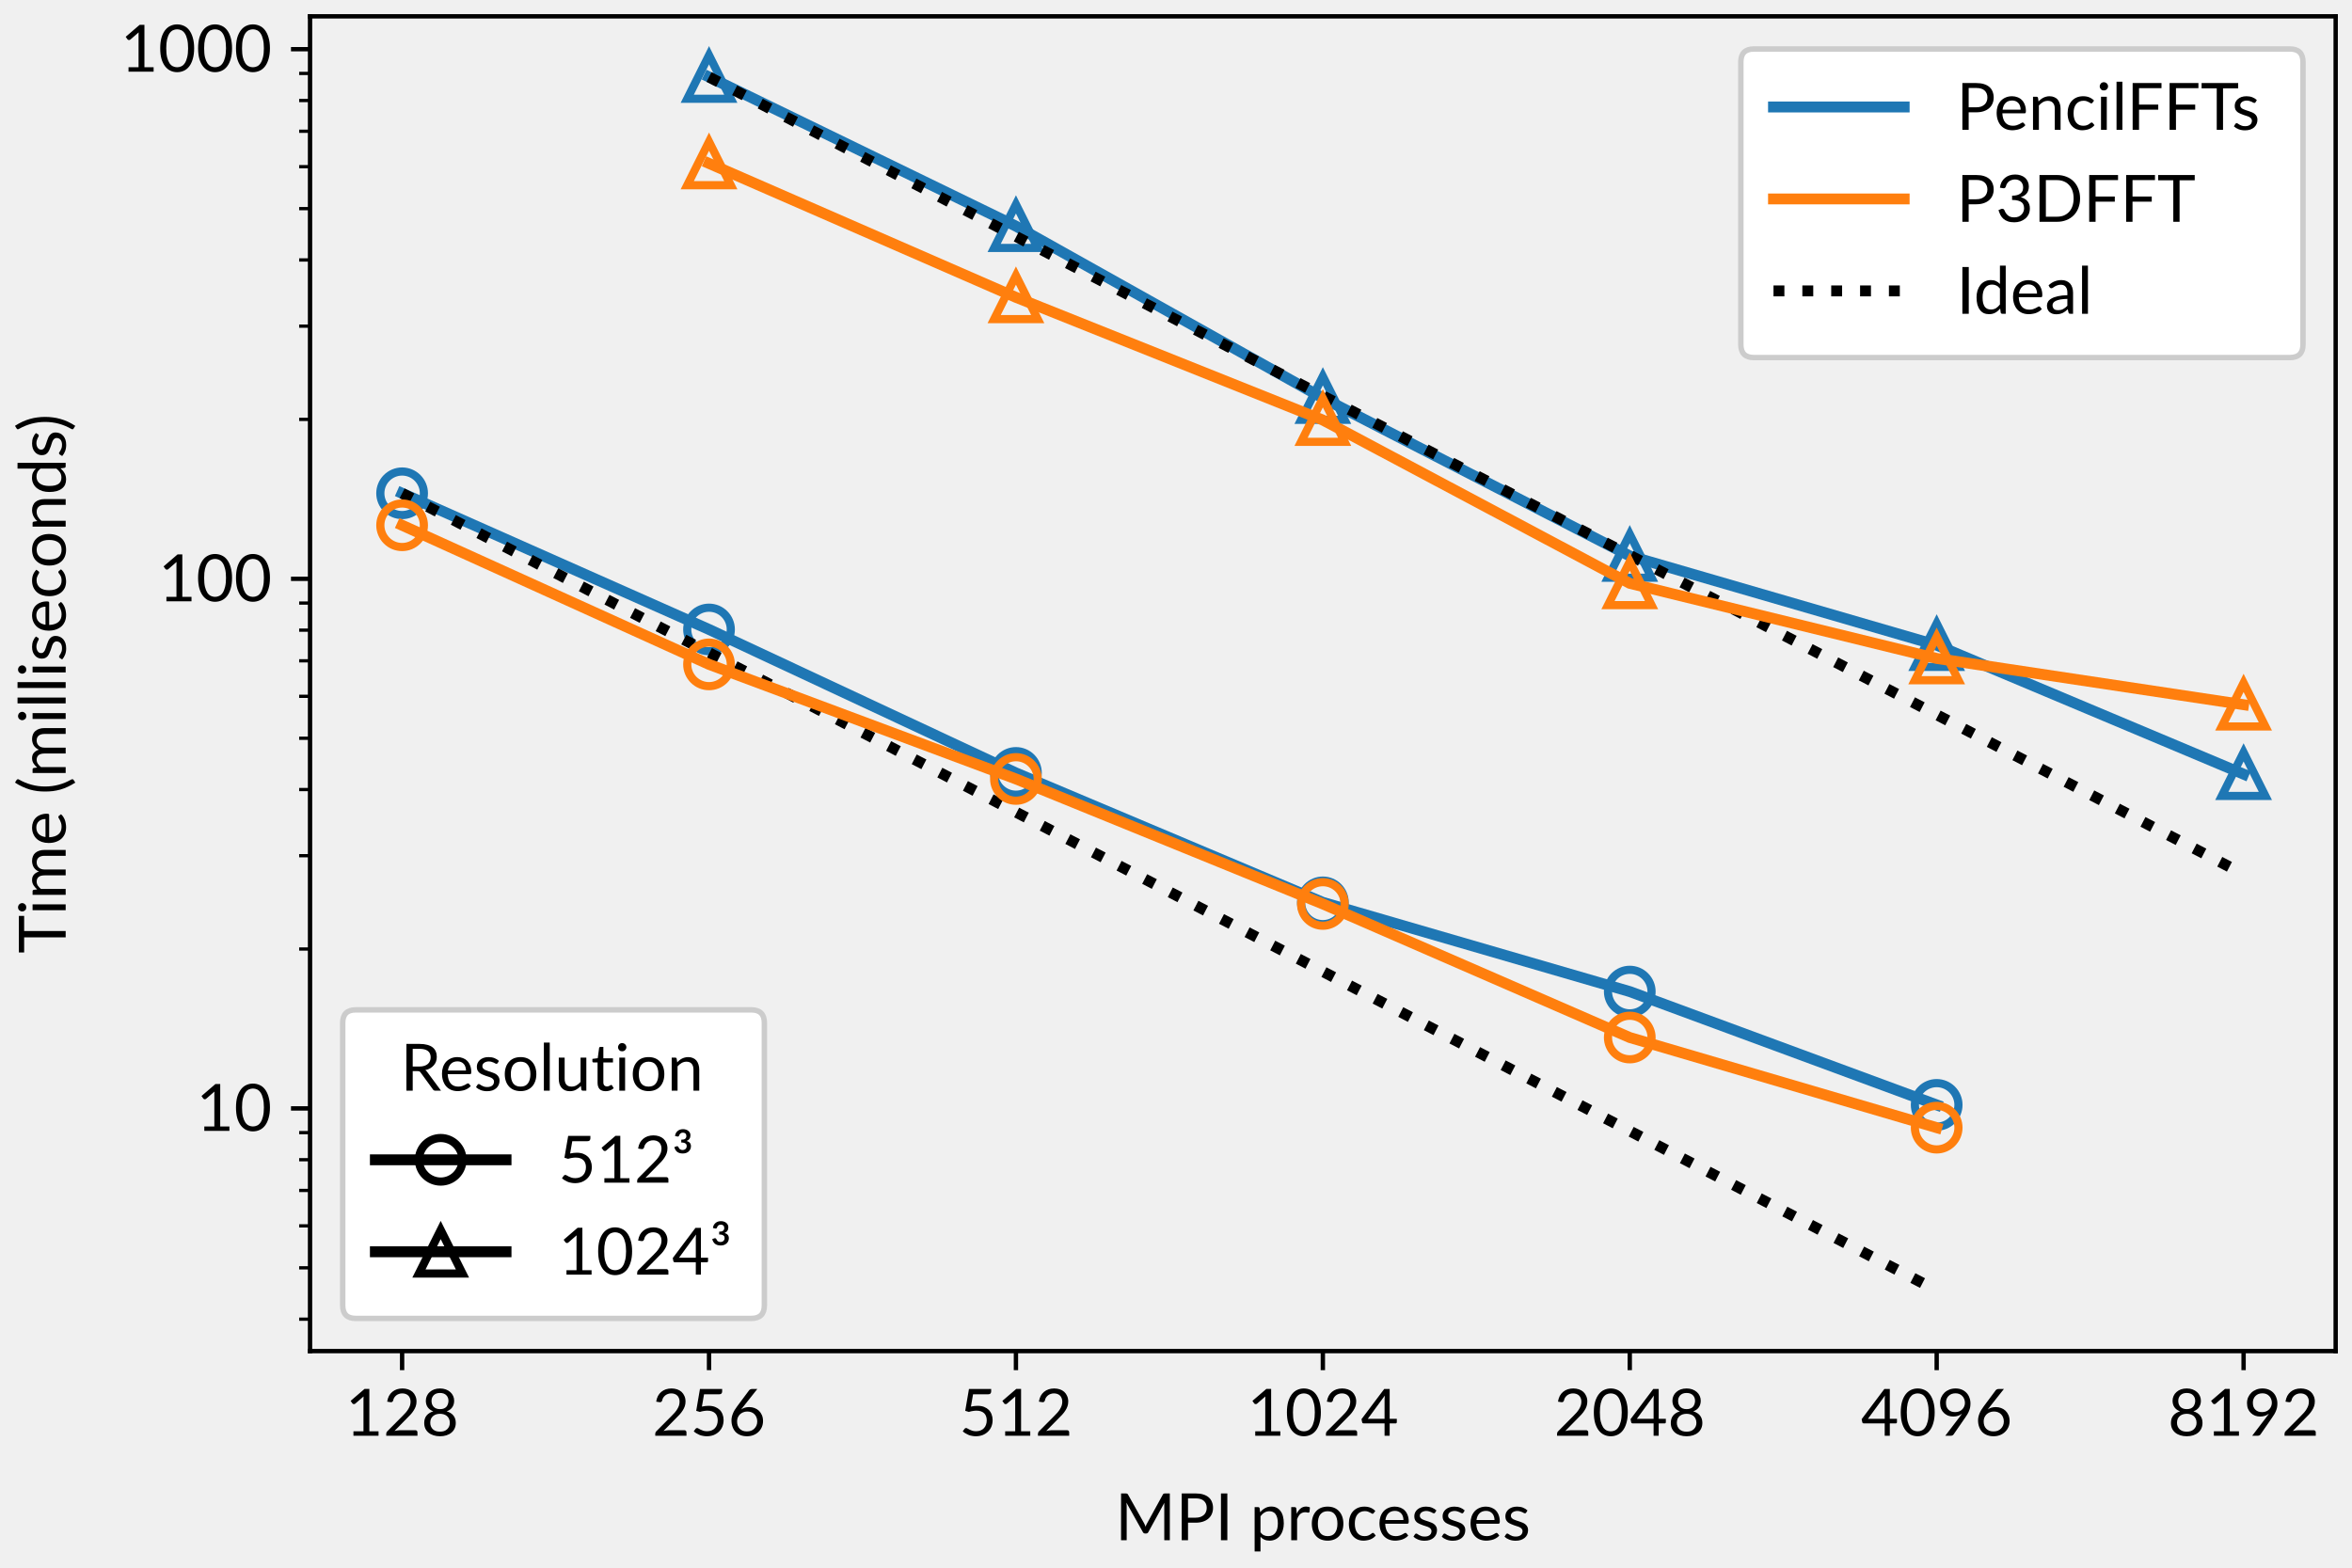
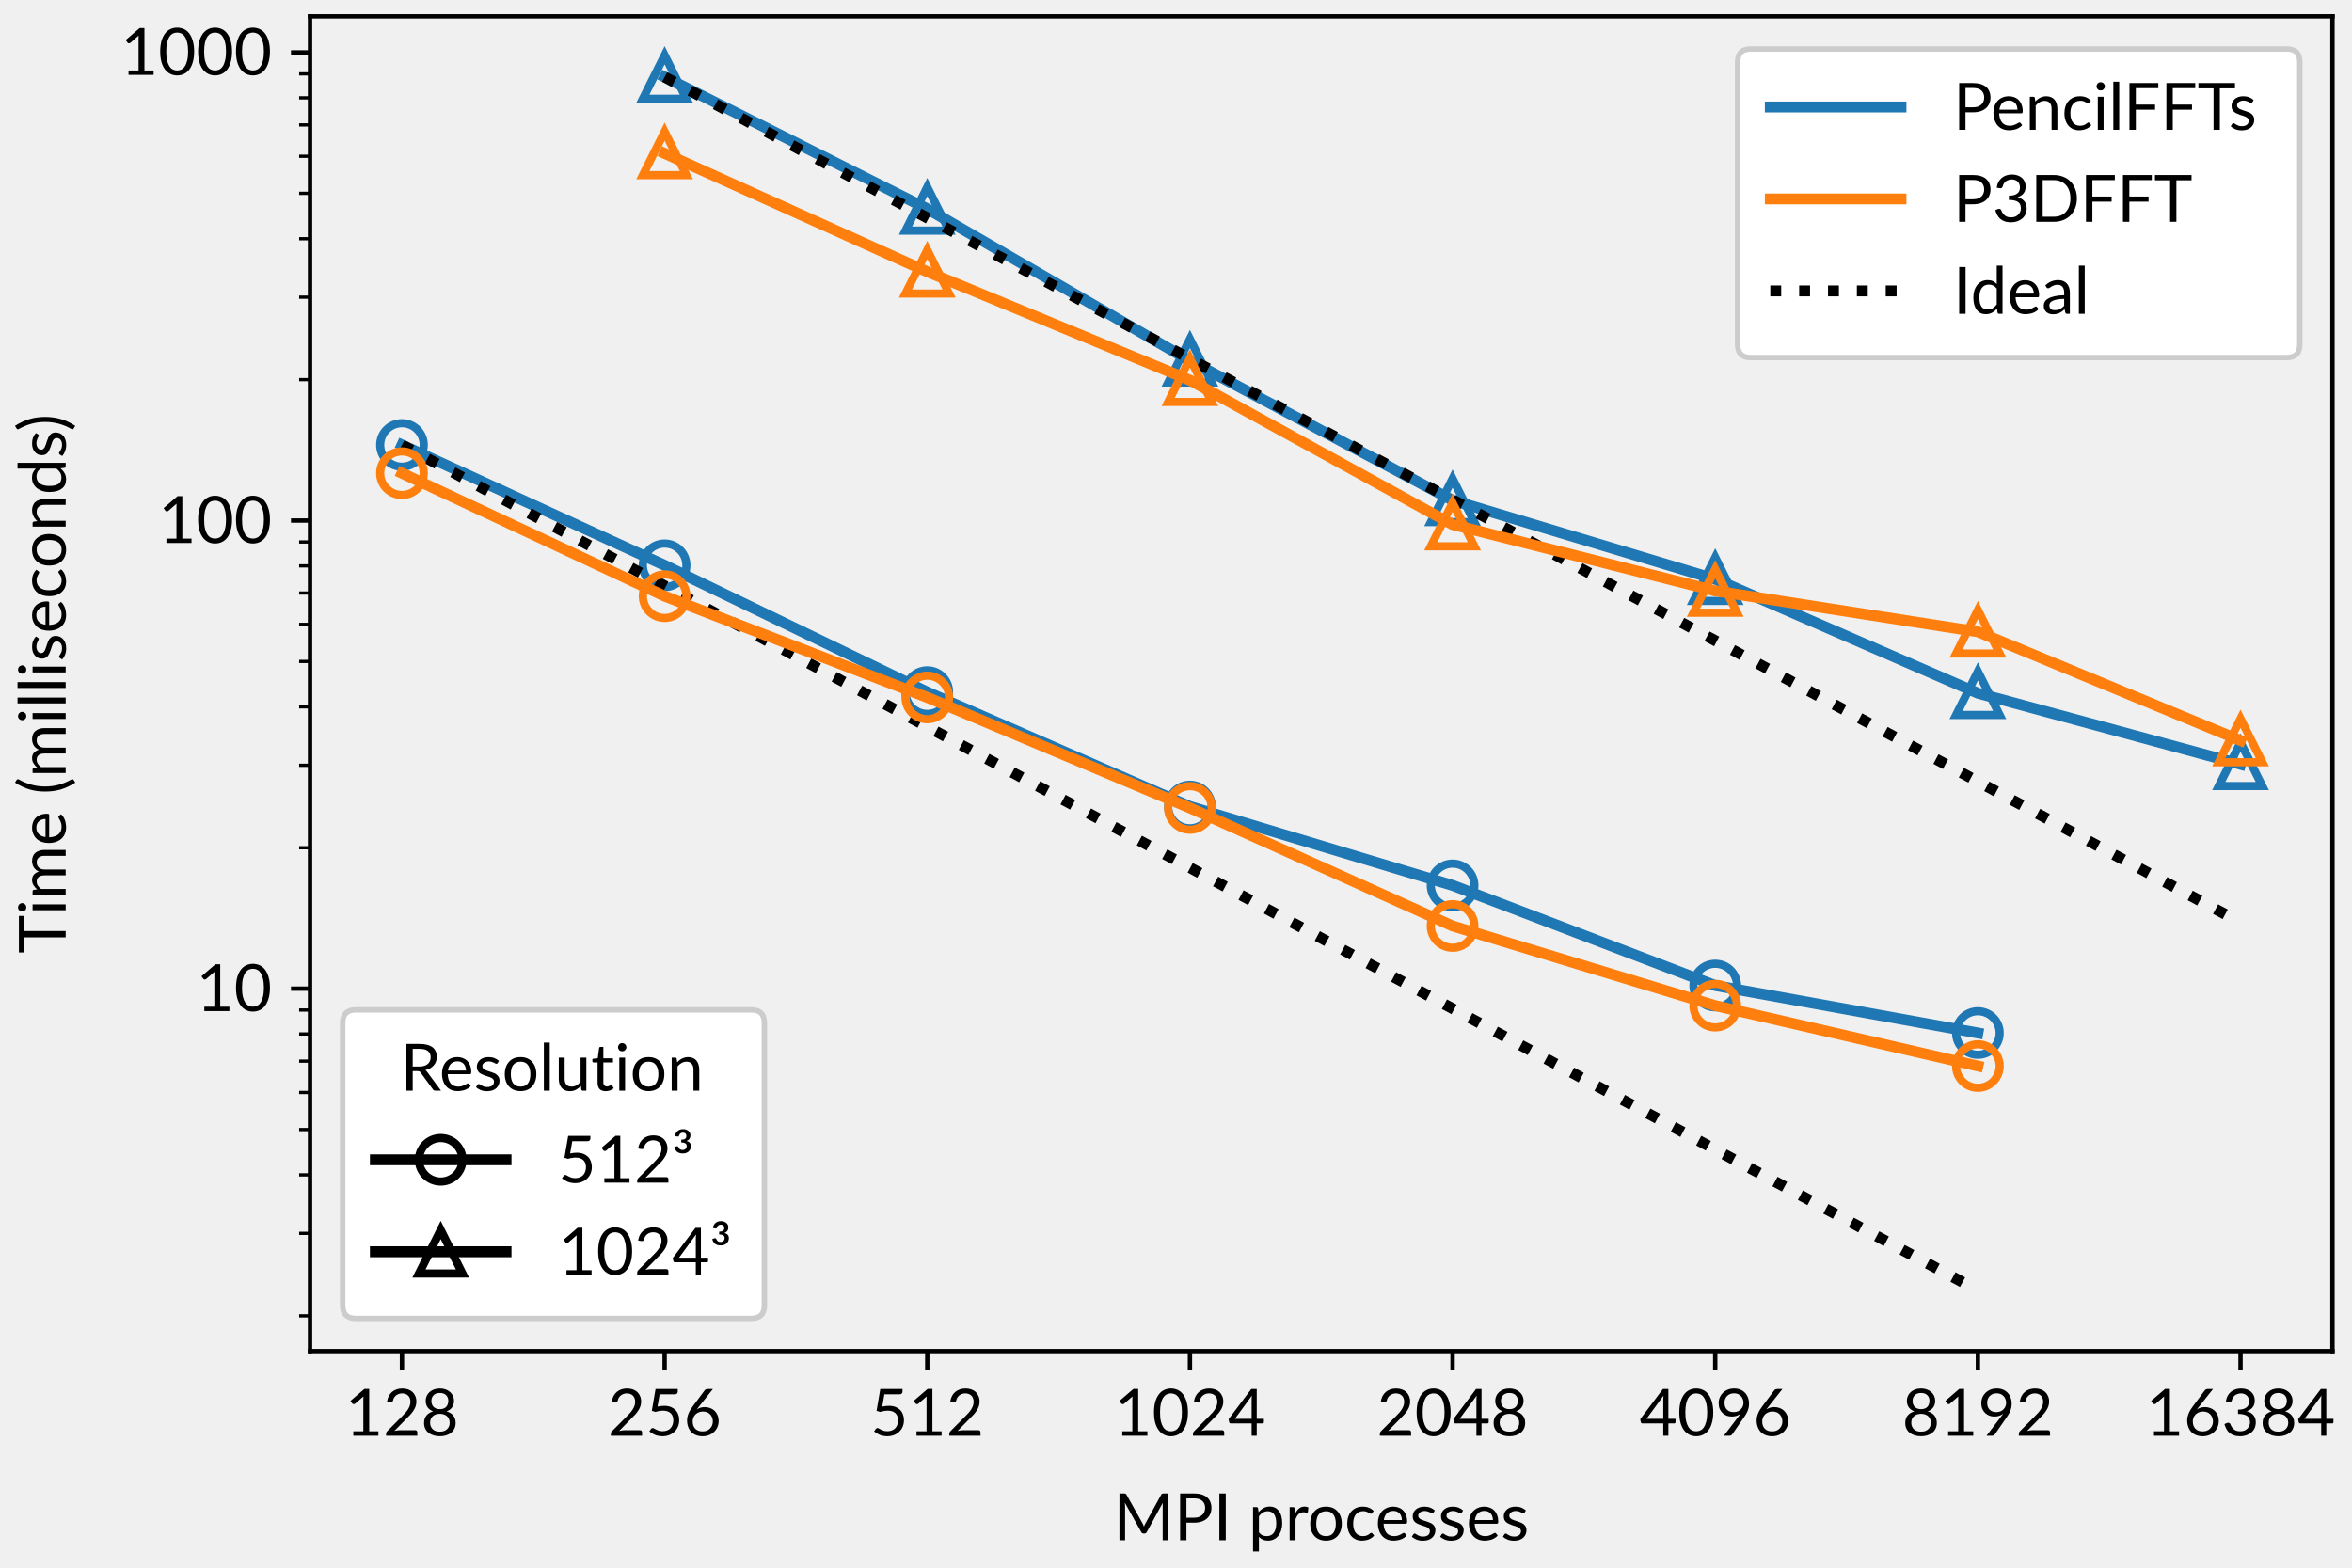
<svg xmlns="http://www.w3.org/2000/svg" xmlns:xlink="http://www.w3.org/1999/xlink" version="1.1" viewBox="0 0 432 288">
  <defs>
    <style type="text/css">
*{stroke-linecap:butt;stroke-linejoin:round;}
  </style>
  </defs>
  <g id="figure_1">
    <g id="patch_1">
      <path d="M 0 288  L 432 288  L 432 0  L 0 0  z " style="fill:none;" />
    </g>
    <g id="axes_1">
      <g id="patch_2">
-         <path d="M 56.946 248.209  L 429 248.209  L 429 3  L 56.946 3  z " style="fill:none;" />
+         <path d="M 56.946 248.209  L 428.412 248.209  L 428.412 3  L 56.946 3  z " style="fill:none;" />
      </g>
      <g id="matplotlib.axis_1">
        <g id="xtick_1">
          <g id="line2d_1">
            <defs>
              <path d="M 0 0  L 0 3.5  " id="medcc079435" style="stroke:#000000;stroke-width:0.8;" />
            </defs>
            <g>
-               <use style="fill-opacity:0;stroke:#000000;stroke-width:0.8;" x="73.857" xlink:href="#medcc079435" y="248.209" />
+               <use style="fill-opacity:0;stroke:#000000;stroke-width:0.8;" x="73.831" xlink:href="#medcc079435" y="248.209" />
            </g>
          </g>
          <g id="text_1">
-             <g transform="translate(63.41741 264.0585)">
+             <g transform="translate(63.3907 264.0585)">
              <text>
                <tspan style="font-family:Lato;font-size:12px;font-style:medium;font-weight:medium;" x="0 6.96 13.92" y="-0.297">128</tspan>
              </text>
            </g>
          </g>
        </g>
        <g id="xtick_2">
          <g id="line2d_2">
            <g>
-               <use style="fill-opacity:0;stroke:#000000;stroke-width:0.8;" x="130.229" xlink:href="#medcc079435" y="248.209" />
+               <use style="fill-opacity:0;stroke:#000000;stroke-width:0.8;" x="122.073" xlink:href="#medcc079435" y="248.209" />
            </g>
          </g>
          <g id="text_2">
-             <g transform="translate(119.7892 264.0585)">
+             <g transform="translate(111.6331 264.0585)">
              <text>
                <tspan style="font-family:Lato;font-size:12px;font-style:medium;font-weight:medium;" x="0 6.96 13.92" y="-0.297">256</tspan>
              </text>
            </g>
          </g>
        </g>
        <g id="xtick_3">
          <g id="line2d_3">
            <g>
-               <use style="fill-opacity:0;stroke:#000000;stroke-width:0.8;" x="186.601" xlink:href="#medcc079435" y="248.209" />
+               <use style="fill-opacity:0;stroke:#000000;stroke-width:0.8;" x="170.315" xlink:href="#medcc079435" y="248.209" />
            </g>
          </g>
          <g id="text_3">
-             <g transform="translate(176.161 264.0585)">
+             <g transform="translate(159.8754 264.0585)">
              <text>
                <tspan style="font-family:Lato;font-size:12px;font-style:medium;font-weight:medium;" x="0 6.96 13.92" y="-0.297">512</tspan>
              </text>
            </g>
          </g>
        </g>
        <g id="xtick_4">
          <g id="line2d_4">
            <g>
-               <use style="fill-opacity:0;stroke:#000000;stroke-width:0.8;" x="242.973" xlink:href="#medcc079435" y="248.209" />
+               <use style="fill-opacity:0;stroke:#000000;stroke-width:0.8;" x="218.558" xlink:href="#medcc079435" y="248.209" />
            </g>
          </g>
          <g id="text_4">
-             <g transform="translate(229.0528 264.0585)">
+             <g transform="translate(204.6378 264.0585)">
              <text>
                <tspan style="font-family:Lato;font-size:12px;font-style:medium;font-weight:medium;" x="0 6.96 13.92 20.88" y="-0.297">1024</tspan>
              </text>
            </g>
          </g>
        </g>
        <g id="xtick_5">
          <g id="line2d_5">
            <g>
-               <use style="fill-opacity:0;stroke:#000000;stroke-width:0.8;" x="299.345" xlink:href="#medcc079435" y="248.209" />
+               <use style="fill-opacity:0;stroke:#000000;stroke-width:0.8;" x="266.8" xlink:href="#medcc079435" y="248.209" />
            </g>
          </g>
          <g id="text_5">
-             <g transform="translate(285.4246 264.0585)">
+             <g transform="translate(252.8802 264.0585)">
              <text>
                <tspan style="font-family:Lato;font-size:12px;font-style:medium;font-weight:medium;" x="0 6.96 13.92 20.88" y="-0.297">2048</tspan>
              </text>
            </g>
          </g>
        </g>
        <g id="xtick_6">
          <g id="line2d_6">
            <g>
-               <use style="fill-opacity:0;stroke:#000000;stroke-width:0.8;" x="355.716" xlink:href="#medcc079435" y="248.209" />
+               <use style="fill-opacity:0;stroke:#000000;stroke-width:0.8;" x="315.043" xlink:href="#medcc079435" y="248.209" />
            </g>
          </g>
          <g id="text_6">
-             <g transform="translate(341.7964 264.0585)">
+             <g transform="translate(301.1226 264.0585)">
              <text>
                <tspan style="font-family:Lato;font-size:12px;font-style:medium;font-weight:medium;" x="0 6.96 13.92 20.88" y="-0.297">4096</tspan>
              </text>
            </g>
          </g>
        </g>
        <g id="xtick_7">
          <g id="line2d_7">
            <g>
-               <use style="fill-opacity:0;stroke:#000000;stroke-width:0.8;" x="412.088" xlink:href="#medcc079435" y="248.209" />
+               <use style="fill-opacity:0;stroke:#000000;stroke-width:0.8;" x="363.285" xlink:href="#medcc079435" y="248.209" />
            </g>
          </g>
          <g id="text_7">
-             <g transform="translate(398.1682 264.0585)">
+             <g transform="translate(349.3649 264.0585)">
              <text>
                <tspan style="font-family:Lato;font-size:12px;font-style:medium;font-weight:medium;" x="0 6.96 13.92 20.88" y="-0.297">8192</tspan>
              </text>
            </g>
          </g>
        </g>
-         <g id="text_8">
-           <text style="font-family:Lato;font-size:12px;font-style:normal;font-weight:medium;text-anchor:middle;" transform="rotate(-0, 242.9728, 282.9541)" x="242.973" y="282.954">MPI processes</text>
+         <g id="xtick_8">
+           <g id="line2d_8">
+             <g>
+               <use style="fill-opacity:0;stroke:#000000;stroke-width:0.8;" x="411.527" xlink:href="#medcc079435" y="248.209" />
+             </g>
+           </g>
+           <g id="text_8">
+             <g transform="translate(394.1273 264.0585)">
+               <text>
+                 <tspan style="font-family:Lato;font-size:12px;font-style:medium;font-weight:medium;" x="0 6.96 13.92 20.88 27.84" y="-0.297">16384</tspan>
+               </text>
+             </g>
+           </g>
+         </g>
+         <g id="text_9">
+           <text style="font-family:Lato;font-size:12px;font-style:normal;font-weight:medium;text-anchor:middle;" transform="rotate(-0, 242.679, 282.9541)" x="242.679" y="282.954">MPI processes</text>
        </g>
      </g>
      <g id="matplotlib.axis_2">
        <g id="ytick_1">
-           <g id="line2d_8">
+           <g id="line2d_9">
            <defs>
              <path d="M 0 0  L -3.5 0  " id="m91f666bde1" style="stroke:#000000;stroke-width:0.8;" />
            </defs>
            <g>
-               <use style="fill-opacity:0;stroke:#000000;stroke-width:0.8;" x="56.946" xlink:href="#m91f666bde1" y="203.626" />
-             </g>
-           </g>
-           <g id="text_9">
-             <g transform="translate(36.02587 208.0509)">
+               <use style="fill-opacity:0;stroke:#000000;stroke-width:0.8;" x="56.946" xlink:href="#m91f666bde1" y="181.622" />
+             </g>
+           </g>
+           <g id="text_10">
+             <g transform="translate(36.02587 186.0468)">
              <text>
                <tspan style="font-family:Lato;font-size:12px;font-style:medium;font-weight:medium;" x="0 6.96" y="-0.297">10</tspan>
              </text>
            </g>
          </g>
        </g>
        <g id="ytick_2">
-           <g id="line2d_9">
-             <g>
-               <use style="fill-opacity:0;stroke:#000000;stroke-width:0.8;" x="56.946" xlink:href="#m91f666bde1" y="106.333" />
-             </g>
-           </g>
-           <g id="text_10">
-             <g transform="translate(29.06586 110.7575)">
+           <g id="line2d_10">
+             <g>
+               <use style="fill-opacity:0;stroke:#000000;stroke-width:0.8;" x="56.946" xlink:href="#m91f666bde1" y="95.627" />
+             </g>
+           </g>
+           <g id="text_11">
+             <g transform="translate(29.06586 100.052)">
              <text>
                <tspan style="font-family:Lato;font-size:12px;font-style:medium;font-weight:medium;" x="0 6.96 13.92" y="-0.297">100</tspan>
              </text>
            </g>
          </g>
        </g>
        <g id="ytick_3">
-           <g id="line2d_10">
-             <g>
-               <use style="fill-opacity:0;stroke:#000000;stroke-width:0.8;" x="56.946" xlink:href="#m91f666bde1" y="9.039" />
-             </g>
-           </g>
-           <g id="text_11">
-             <g transform="translate(22.10587 13.46413)">
+           <g id="line2d_11">
+             <g>
+               <use style="fill-opacity:0;stroke:#000000;stroke-width:0.8;" x="56.946" xlink:href="#m91f666bde1" y="9.632" />
+             </g>
+           </g>
+           <g id="text_12">
+             <g transform="translate(22.10587 14.05719)">
              <text>
                <tspan style="font-family:Lato;font-size:12px;font-style:medium;font-weight:medium;" x="0 6.96 13.92 20.88" y="-0.297">1000</tspan>
              </text>
            </g>
          </g>
        </g>
        <g id="ytick_4">
-           <g id="line2d_11">
+           <g id="line2d_12">
            <defs>
              <path d="M 0 0  L -2 0  " id="mb1fdb361b1" style="stroke:#000000;stroke-width:0.6;" />
            </defs>
            <g>
-               <use style="fill-opacity:0;stroke:#000000;stroke-width:0.6;" x="56.946" xlink:href="#mb1fdb361b1" y="242.343" />
+               <use style="fill-opacity:0;stroke:#000000;stroke-width:0.6;" x="56.946" xlink:href="#mb1fdb361b1" y="241.73" />
            </g>
          </g>
        </g>
        <g id="ytick_5">
-           <g id="line2d_12">
-             <g>
-               <use style="fill-opacity:0;stroke:#000000;stroke-width:0.6;" x="56.946" xlink:href="#mb1fdb361b1" y="232.914" />
+           <g id="line2d_13">
+             <g>
+               <use style="fill-opacity:0;stroke:#000000;stroke-width:0.6;" x="56.946" xlink:href="#mb1fdb361b1" y="226.587" />
            </g>
          </g>
        </g>
        <g id="ytick_6">
-           <g id="line2d_13">
-             <g>
-               <use style="fill-opacity:0;stroke:#000000;stroke-width:0.6;" x="56.946" xlink:href="#mb1fdb361b1" y="225.21" />
+           <g id="line2d_14">
+             <g>
+               <use style="fill-opacity:0;stroke:#000000;stroke-width:0.6;" x="56.946" xlink:href="#mb1fdb361b1" y="215.843" />
            </g>
          </g>
        </g>
        <g id="ytick_7">
-           <g id="line2d_14">
-             <g>
-               <use style="fill-opacity:0;stroke:#000000;stroke-width:0.6;" x="56.946" xlink:href="#mb1fdb361b1" y="218.697" />
+           <g id="line2d_15">
+             <g>
+               <use style="fill-opacity:0;stroke:#000000;stroke-width:0.6;" x="56.946" xlink:href="#mb1fdb361b1" y="207.509" />
            </g>
          </g>
        </g>
        <g id="ytick_8">
-           <g id="line2d_15">
-             <g>
-               <use style="fill-opacity:0;stroke:#000000;stroke-width:0.6;" x="56.946" xlink:href="#mb1fdb361b1" y="213.055" />
+           <g id="line2d_16">
+             <g>
+               <use style="fill-opacity:0;stroke:#000000;stroke-width:0.6;" x="56.946" xlink:href="#mb1fdb361b1" y="200.7" />
            </g>
          </g>
        </g>
        <g id="ytick_9">
-           <g id="line2d_16">
-             <g>
-               <use style="fill-opacity:0;stroke:#000000;stroke-width:0.6;" x="56.946" xlink:href="#mb1fdb361b1" y="208.078" />
+           <g id="line2d_17">
+             <g>
+               <use style="fill-opacity:0;stroke:#000000;stroke-width:0.6;" x="56.946" xlink:href="#mb1fdb361b1" y="194.943" />
            </g>
          </g>
        </g>
        <g id="ytick_10">
-           <g id="line2d_17">
-             <g>
-               <use style="fill-opacity:0;stroke:#000000;stroke-width:0.6;" x="56.946" xlink:href="#mb1fdb361b1" y="174.338" />
+           <g id="line2d_18">
+             <g>
+               <use style="fill-opacity:0;stroke:#000000;stroke-width:0.6;" x="56.946" xlink:href="#mb1fdb361b1" y="189.956" />
            </g>
          </g>
        </g>
        <g id="ytick_11">
-           <g id="line2d_18">
-             <g>
-               <use style="fill-opacity:0;stroke:#000000;stroke-width:0.6;" x="56.946" xlink:href="#mb1fdb361b1" y="157.205" />
+           <g id="line2d_19">
+             <g>
+               <use style="fill-opacity:0;stroke:#000000;stroke-width:0.6;" x="56.946" xlink:href="#mb1fdb361b1" y="185.557" />
            </g>
          </g>
        </g>
        <g id="ytick_12">
-           <g id="line2d_19">
-             <g>
-               <use style="fill-opacity:0;stroke:#000000;stroke-width:0.6;" x="56.946" xlink:href="#mb1fdb361b1" y="145.049" />
+           <g id="line2d_20">
+             <g>
+               <use style="fill-opacity:0;stroke:#000000;stroke-width:0.6;" x="56.946" xlink:href="#mb1fdb361b1" y="155.735" />
            </g>
          </g>
        </g>
        <g id="ytick_13">
-           <g id="line2d_20">
-             <g>
-               <use style="fill-opacity:0;stroke:#000000;stroke-width:0.6;" x="56.946" xlink:href="#mb1fdb361b1" y="135.621" />
+           <g id="line2d_21">
+             <g>
+               <use style="fill-opacity:0;stroke:#000000;stroke-width:0.6;" x="56.946" xlink:href="#mb1fdb361b1" y="140.592" />
            </g>
          </g>
        </g>
        <g id="ytick_14">
-           <g id="line2d_21">
-             <g>
-               <use style="fill-opacity:0;stroke:#000000;stroke-width:0.6;" x="56.946" xlink:href="#mb1fdb361b1" y="127.917" />
+           <g id="line2d_22">
+             <g>
+               <use style="fill-opacity:0;stroke:#000000;stroke-width:0.6;" x="56.946" xlink:href="#mb1fdb361b1" y="129.848" />
            </g>
          </g>
        </g>
        <g id="ytick_15">
-           <g id="line2d_22">
-             <g>
-               <use style="fill-opacity:0;stroke:#000000;stroke-width:0.6;" x="56.946" xlink:href="#mb1fdb361b1" y="121.403" />
+           <g id="line2d_23">
+             <g>
+               <use style="fill-opacity:0;stroke:#000000;stroke-width:0.6;" x="56.946" xlink:href="#mb1fdb361b1" y="121.514" />
            </g>
          </g>
        </g>
        <g id="ytick_16">
-           <g id="line2d_23">
-             <g>
-               <use style="fill-opacity:0;stroke:#000000;stroke-width:0.6;" x="56.946" xlink:href="#mb1fdb361b1" y="115.761" />
+           <g id="line2d_24">
+             <g>
+               <use style="fill-opacity:0;stroke:#000000;stroke-width:0.6;" x="56.946" xlink:href="#mb1fdb361b1" y="114.705" />
            </g>
          </g>
        </g>
        <g id="ytick_17">
-           <g id="line2d_24">
-             <g>
-               <use style="fill-opacity:0;stroke:#000000;stroke-width:0.6;" x="56.946" xlink:href="#mb1fdb361b1" y="110.784" />
+           <g id="line2d_25">
+             <g>
+               <use style="fill-opacity:0;stroke:#000000;stroke-width:0.6;" x="56.946" xlink:href="#mb1fdb361b1" y="108.948" />
            </g>
          </g>
        </g>
        <g id="ytick_18">
-           <g id="line2d_25">
-             <g>
-               <use style="fill-opacity:0;stroke:#000000;stroke-width:0.6;" x="56.946" xlink:href="#mb1fdb361b1" y="77.044" />
+           <g id="line2d_26">
+             <g>
+               <use style="fill-opacity:0;stroke:#000000;stroke-width:0.6;" x="56.946" xlink:href="#mb1fdb361b1" y="103.961" />
            </g>
          </g>
        </g>
        <g id="ytick_19">
-           <g id="line2d_26">
-             <g>
-               <use style="fill-opacity:0;stroke:#000000;stroke-width:0.6;" x="56.946" xlink:href="#mb1fdb361b1" y="59.912" />
+           <g id="line2d_27">
+             <g>
+               <use style="fill-opacity:0;stroke:#000000;stroke-width:0.6;" x="56.946" xlink:href="#mb1fdb361b1" y="99.562" />
            </g>
          </g>
        </g>
        <g id="ytick_20">
-           <g id="line2d_27">
-             <g>
-               <use style="fill-opacity:0;stroke:#000000;stroke-width:0.6;" x="56.946" xlink:href="#mb1fdb361b1" y="47.756" />
+           <g id="line2d_28">
+             <g>
+               <use style="fill-opacity:0;stroke:#000000;stroke-width:0.6;" x="56.946" xlink:href="#mb1fdb361b1" y="69.74" />
            </g>
          </g>
        </g>
        <g id="ytick_21">
-           <g id="line2d_28">
-             <g>
-               <use style="fill-opacity:0;stroke:#000000;stroke-width:0.6;" x="56.946" xlink:href="#mb1fdb361b1" y="38.327" />
+           <g id="line2d_29">
+             <g>
+               <use style="fill-opacity:0;stroke:#000000;stroke-width:0.6;" x="56.946" xlink:href="#mb1fdb361b1" y="54.597" />
            </g>
          </g>
        </g>
        <g id="ytick_22">
-           <g id="line2d_29">
-             <g>
-               <use style="fill-opacity:0;stroke:#000000;stroke-width:0.6;" x="56.946" xlink:href="#mb1fdb361b1" y="30.624" />
+           <g id="line2d_30">
+             <g>
+               <use style="fill-opacity:0;stroke:#000000;stroke-width:0.6;" x="56.946" xlink:href="#mb1fdb361b1" y="43.853" />
            </g>
          </g>
        </g>
        <g id="ytick_23">
-           <g id="line2d_30">
-             <g>
-               <use style="fill-opacity:0;stroke:#000000;stroke-width:0.6;" x="56.946" xlink:href="#mb1fdb361b1" y="24.11" />
+           <g id="line2d_31">
+             <g>
+               <use style="fill-opacity:0;stroke:#000000;stroke-width:0.6;" x="56.946" xlink:href="#mb1fdb361b1" y="35.519" />
            </g>
          </g>
        </g>
        <g id="ytick_24">
-           <g id="line2d_31">
-             <g>
-               <use style="fill-opacity:0;stroke:#000000;stroke-width:0.6;" x="56.946" xlink:href="#mb1fdb361b1" y="18.468" />
+           <g id="line2d_32">
+             <g>
+               <use style="fill-opacity:0;stroke:#000000;stroke-width:0.6;" x="56.946" xlink:href="#mb1fdb361b1" y="28.71" />
            </g>
          </g>
        </g>
        <g id="ytick_25">
-           <g id="line2d_32">
-             <g>
-               <use style="fill-opacity:0;stroke:#000000;stroke-width:0.6;" x="56.946" xlink:href="#mb1fdb361b1" y="13.491" />
-             </g>
-           </g>
-         </g>
-         <g id="text_12">
+           <g id="line2d_33">
+             <g>
+               <use style="fill-opacity:0;stroke:#000000;stroke-width:0.6;" x="56.946" xlink:href="#mb1fdb361b1" y="22.953" />
+             </g>
+           </g>
+         </g>
+         <g id="ytick_26">
+           <g id="line2d_34">
+             <g>
+               <use style="fill-opacity:0;stroke:#000000;stroke-width:0.6;" x="56.946" xlink:href="#mb1fdb361b1" y="17.966" />
+             </g>
+           </g>
+         </g>
+         <g id="ytick_27">
+           <g id="line2d_35">
+             <g>
+               <use style="fill-opacity:0;stroke:#000000;stroke-width:0.6;" x="56.946" xlink:href="#mb1fdb361b1" y="13.567" />
+             </g>
+           </g>
+         </g>
+         <g id="text_13">
          <text style="font-family:Lato;font-size:12px;font-style:normal;font-weight:medium;text-anchor:middle;" transform="rotate(-90, 12.06024, 125.6044)" x="12.06" y="125.604">Time (milliseconds)</text>
        </g>
      </g>
-       <g id="line2d_33">
-         <path clip-path="url(#pc0e803235f)" d="M 73.857 90.622  L 130.229 115.639  L 186.601 141.995  L 242.973 165.774  L 299.345 182.163  L 355.716 202.98  " style="fill:none;stroke:#1f77b4;stroke-linecap:square;stroke-width:2;" />
+       <g id="line2d_36">
+         <path clip-path="url(#paa636e5124)" d="M 73.831 81.741  L 122.073 103.853  L 170.315 127.148  L 218.558 148.165  L 266.8 162.652  L 315.043 181.051  L 363.285 189.77  " style="fill:none;stroke:#1f77b4;stroke-linecap:square;stroke-width:2;" />
        <defs>
          <path d="M 0 4  C 1.061 4 2.078 3.579 2.828 2.828  C 3.579 2.078 4 1.061 4 0  C 4 -1.061 3.579 -2.078 2.828 -2.828  C 2.078 -3.579 1.061 -4 0 -4  C -1.061 -4 -2.078 -3.579 -2.828 -2.828  C -3.579 -2.078 -4 -1.061 -4 0  C -4 1.061 -3.579 2.078 -2.828 2.828  C -2.078 3.579 -1.061 4 0 4  z " id="m6b73812a2a" style="stroke:#1f77b4;stroke-width:1.5;" />
        </defs>
-         <g clip-path="url(#pc0e803235f)">
-           <use style="fill-opacity:0;stroke:#1f77b4;stroke-width:1.5;" x="73.857" xlink:href="#m6b73812a2a" y="90.622" />
-           <use style="fill-opacity:0;stroke:#1f77b4;stroke-width:1.5;" x="130.229" xlink:href="#m6b73812a2a" y="115.639" />
-           <use style="fill-opacity:0;stroke:#1f77b4;stroke-width:1.5;" x="186.601" xlink:href="#m6b73812a2a" y="141.995" />
-           <use style="fill-opacity:0;stroke:#1f77b4;stroke-width:1.5;" x="242.973" xlink:href="#m6b73812a2a" y="165.774" />
-           <use style="fill-opacity:0;stroke:#1f77b4;stroke-width:1.5;" x="299.345" xlink:href="#m6b73812a2a" y="182.163" />
-           <use style="fill-opacity:0;stroke:#1f77b4;stroke-width:1.5;" x="355.716" xlink:href="#m6b73812a2a" y="202.98" />
-         </g>
-       </g>
-       <g id="line2d_34">
-         <path clip-path="url(#pc0e803235f)" d="M 73.857 90.622  L 130.229 119.91  L 186.601 149.198  L 242.973 178.486  L 299.345 207.774  L 355.716 237.063  " style="fill:none;stroke:#000000;stroke-dasharray:2,3.3;stroke-dashoffset:0;stroke-width:2;" />
-       </g>
-       <g id="line2d_35">
-         <path clip-path="url(#pc0e803235f)" d="M 73.857 96.496  L 130.229 122.055  L 186.601 143.103  L 242.973 166.065  L 299.345 190.604  L 355.716 207.162  " style="fill:none;stroke:#ff7f0e;stroke-linecap:square;stroke-width:2;" />
+         <g clip-path="url(#paa636e5124)">
+           <use style="fill-opacity:0;stroke:#1f77b4;stroke-width:1.5;" x="73.831" xlink:href="#m6b73812a2a" y="81.741" />
+           <use style="fill-opacity:0;stroke:#1f77b4;stroke-width:1.5;" x="122.073" xlink:href="#m6b73812a2a" y="103.853" />
+           <use style="fill-opacity:0;stroke:#1f77b4;stroke-width:1.5;" x="170.315" xlink:href="#m6b73812a2a" y="127.148" />
+           <use style="fill-opacity:0;stroke:#1f77b4;stroke-width:1.5;" x="218.558" xlink:href="#m6b73812a2a" y="148.165" />
+           <use style="fill-opacity:0;stroke:#1f77b4;stroke-width:1.5;" x="266.8" xlink:href="#m6b73812a2a" y="162.652" />
+           <use style="fill-opacity:0;stroke:#1f77b4;stroke-width:1.5;" x="315.043" xlink:href="#m6b73812a2a" y="181.051" />
+           <use style="fill-opacity:0;stroke:#1f77b4;stroke-width:1.5;" x="363.285" xlink:href="#m6b73812a2a" y="189.77" />
+         </g>
+       </g>
+       <g id="line2d_37">
+         <path clip-path="url(#paa636e5124)" d="M 73.831 81.741  L 122.073 107.628  L 170.315 133.515  L 218.558 159.402  L 266.8 185.289  L 315.043 211.176  L 363.285 237.063  " style="fill:none;stroke:#000000;stroke-dasharray:2,3.3;stroke-dashoffset:0;stroke-width:2;" />
+       </g>
+       <g id="line2d_38">
+         <path clip-path="url(#paa636e5124)" d="M 73.831 86.933  L 122.073 109.524  L 170.315 128.127  L 218.558 148.423  L 266.8 170.112  L 315.043 184.747  L 363.285 195.844  " style="fill:none;stroke:#ff7f0e;stroke-linecap:square;stroke-width:2;" />
        <defs>
          <path d="M 0 4  C 1.061 4 2.078 3.579 2.828 2.828  C 3.579 2.078 4 1.061 4 0  C 4 -1.061 3.579 -2.078 2.828 -2.828  C 2.078 -3.579 1.061 -4 0 -4  C -1.061 -4 -2.078 -3.579 -2.828 -2.828  C -3.579 -2.078 -4 -1.061 -4 0  C -4 1.061 -3.579 2.078 -2.828 2.828  C -2.078 3.579 -1.061 4 0 4  z " id="m586d8b2ad3" style="stroke:#ff7f0e;stroke-width:1.5;" />
        </defs>
-         <g clip-path="url(#pc0e803235f)">
-           <use style="fill-opacity:0;stroke:#ff7f0e;stroke-width:1.5;" x="73.857" xlink:href="#m586d8b2ad3" y="96.496" />
-           <use style="fill-opacity:0;stroke:#ff7f0e;stroke-width:1.5;" x="130.229" xlink:href="#m586d8b2ad3" y="122.055" />
-           <use style="fill-opacity:0;stroke:#ff7f0e;stroke-width:1.5;" x="186.601" xlink:href="#m586d8b2ad3" y="143.103" />
-           <use style="fill-opacity:0;stroke:#ff7f0e;stroke-width:1.5;" x="242.973" xlink:href="#m586d8b2ad3" y="166.065" />
-           <use style="fill-opacity:0;stroke:#ff7f0e;stroke-width:1.5;" x="299.345" xlink:href="#m586d8b2ad3" y="190.604" />
-           <use style="fill-opacity:0;stroke:#ff7f0e;stroke-width:1.5;" x="355.716" xlink:href="#m586d8b2ad3" y="207.162" />
-         </g>
-       </g>
-       <g id="line2d_36">
-         <path clip-path="url(#pc0e803235f)" d="M 130.229 14.146  L 186.601 41.547  L 242.973 73.124  L 299.345 102.133  L 355.716 118.518  L 412.088 142.219  " style="fill:none;stroke:#1f77b4;stroke-linecap:square;stroke-width:2;" />
+         <g clip-path="url(#paa636e5124)">
+           <use style="fill-opacity:0;stroke:#ff7f0e;stroke-width:1.5;" x="73.831" xlink:href="#m586d8b2ad3" y="86.933" />
+           <use style="fill-opacity:0;stroke:#ff7f0e;stroke-width:1.5;" x="122.073" xlink:href="#m586d8b2ad3" y="109.524" />
+           <use style="fill-opacity:0;stroke:#ff7f0e;stroke-width:1.5;" x="170.315" xlink:href="#m586d8b2ad3" y="128.127" />
+           <use style="fill-opacity:0;stroke:#ff7f0e;stroke-width:1.5;" x="218.558" xlink:href="#m586d8b2ad3" y="148.423" />
+           <use style="fill-opacity:0;stroke:#ff7f0e;stroke-width:1.5;" x="266.8" xlink:href="#m586d8b2ad3" y="170.112" />
+           <use style="fill-opacity:0;stroke:#ff7f0e;stroke-width:1.5;" x="315.043" xlink:href="#m586d8b2ad3" y="184.747" />
+           <use style="fill-opacity:0;stroke:#ff7f0e;stroke-width:1.5;" x="363.285" xlink:href="#m586d8b2ad3" y="195.844" />
+         </g>
+       </g>
+       <g id="line2d_39">
+         <path clip-path="url(#paa636e5124)" d="M 122.073 14.146  L 170.315 38.365  L 218.558 66.275  L 266.8 91.915  L 315.043 106.397  L 363.285 127.346  L 411.527 140.407  " style="fill:none;stroke:#1f77b4;stroke-linecap:square;stroke-width:2;" />
        <defs>
          <path d="M 0 -4  L -4 4  L 4 4  z " id="m379e5a9889" style="stroke:#1f77b4;stroke-linejoin:miter;stroke-width:1.5;" />
        </defs>
-         <g clip-path="url(#pc0e803235f)">
-           <use style="fill-opacity:0;stroke:#1f77b4;stroke-linejoin:miter;stroke-width:1.5;" x="130.229" xlink:href="#m379e5a9889" y="14.146" />
-           <use style="fill-opacity:0;stroke:#1f77b4;stroke-linejoin:miter;stroke-width:1.5;" x="186.601" xlink:href="#m379e5a9889" y="41.547" />
-           <use style="fill-opacity:0;stroke:#1f77b4;stroke-linejoin:miter;stroke-width:1.5;" x="242.973" xlink:href="#m379e5a9889" y="73.124" />
-           <use style="fill-opacity:0;stroke:#1f77b4;stroke-linejoin:miter;stroke-width:1.5;" x="299.345" xlink:href="#m379e5a9889" y="102.133" />
-           <use style="fill-opacity:0;stroke:#1f77b4;stroke-linejoin:miter;stroke-width:1.5;" x="355.716" xlink:href="#m379e5a9889" y="118.518" />
-           <use style="fill-opacity:0;stroke:#1f77b4;stroke-linejoin:miter;stroke-width:1.5;" x="412.088" xlink:href="#m379e5a9889" y="142.219" />
-         </g>
-       </g>
-       <g id="line2d_37">
-         <path clip-path="url(#pc0e803235f)" d="M 130.229 14.146  L 186.601 43.434  L 242.973 72.723  L 299.345 102.011  L 355.716 131.299  L 412.088 160.587  " style="fill:none;stroke:#000000;stroke-dasharray:2,3.3;stroke-dashoffset:0;stroke-width:2;" />
-       </g>
-       <g id="line2d_38">
-         <path clip-path="url(#pc0e803235f)" d="M 130.229 30.024  L 186.601 54.623  L 242.973 77.166  L 299.345 107.167  L 355.716 120.964  L 412.088 129.456  " style="fill:none;stroke:#ff7f0e;stroke-linecap:square;stroke-width:2;" />
+         <g clip-path="url(#paa636e5124)">
+           <use style="fill-opacity:0;stroke:#1f77b4;stroke-linejoin:miter;stroke-width:1.5;" x="122.073" xlink:href="#m379e5a9889" y="14.146" />
+           <use style="fill-opacity:0;stroke:#1f77b4;stroke-linejoin:miter;stroke-width:1.5;" x="170.315" xlink:href="#m379e5a9889" y="38.365" />
+           <use style="fill-opacity:0;stroke:#1f77b4;stroke-linejoin:miter;stroke-width:1.5;" x="218.558" xlink:href="#m379e5a9889" y="66.275" />
+           <use style="fill-opacity:0;stroke:#1f77b4;stroke-linejoin:miter;stroke-width:1.5;" x="266.8" xlink:href="#m379e5a9889" y="91.915" />
+           <use style="fill-opacity:0;stroke:#1f77b4;stroke-linejoin:miter;stroke-width:1.5;" x="315.043" xlink:href="#m379e5a9889" y="106.397" />
+           <use style="fill-opacity:0;stroke:#1f77b4;stroke-linejoin:miter;stroke-width:1.5;" x="363.285" xlink:href="#m379e5a9889" y="127.346" />
+           <use style="fill-opacity:0;stroke:#1f77b4;stroke-linejoin:miter;stroke-width:1.5;" x="411.527" xlink:href="#m379e5a9889" y="140.407" />
+         </g>
+       </g>
+       <g id="line2d_40">
+         <path clip-path="url(#paa636e5124)" d="M 122.073 14.146  L 170.315 40.033  L 218.558 65.92  L 266.8 91.807  L 315.043 117.694  L 363.285 143.581  L 411.527 169.468  " style="fill:none;stroke:#000000;stroke-dasharray:2,3.3;stroke-dashoffset:0;stroke-width:2;" />
+       </g>
+       <g id="line2d_41">
+         <path clip-path="url(#paa636e5124)" d="M 122.073 28.18  L 170.315 49.922  L 218.558 69.847  L 266.8 96.365  L 315.043 108.56  L 363.285 116.065  L 411.527 136.033  " style="fill:none;stroke:#ff7f0e;stroke-linecap:square;stroke-width:2;" />
        <defs>
          <path d="M 0 -4  L -4 4  L 4 4  z " id="m7edc874373" style="stroke:#ff7f0e;stroke-linejoin:miter;stroke-width:1.5;" />
        </defs>
-         <g clip-path="url(#pc0e803235f)">
-           <use style="fill-opacity:0;stroke:#ff7f0e;stroke-linejoin:miter;stroke-width:1.5;" x="130.229" xlink:href="#m7edc874373" y="30.024" />
-           <use style="fill-opacity:0;stroke:#ff7f0e;stroke-linejoin:miter;stroke-width:1.5;" x="186.601" xlink:href="#m7edc874373" y="54.623" />
-           <use style="fill-opacity:0;stroke:#ff7f0e;stroke-linejoin:miter;stroke-width:1.5;" x="242.973" xlink:href="#m7edc874373" y="77.166" />
-           <use style="fill-opacity:0;stroke:#ff7f0e;stroke-linejoin:miter;stroke-width:1.5;" x="299.345" xlink:href="#m7edc874373" y="107.167" />
-           <use style="fill-opacity:0;stroke:#ff7f0e;stroke-linejoin:miter;stroke-width:1.5;" x="355.716" xlink:href="#m7edc874373" y="120.964" />
-           <use style="fill-opacity:0;stroke:#ff7f0e;stroke-linejoin:miter;stroke-width:1.5;" x="412.088" xlink:href="#m7edc874373" y="129.456" />
+         <g clip-path="url(#paa636e5124)">
+           <use style="fill-opacity:0;stroke:#ff7f0e;stroke-linejoin:miter;stroke-width:1.5;" x="122.073" xlink:href="#m7edc874373" y="28.18" />
+           <use style="fill-opacity:0;stroke:#ff7f0e;stroke-linejoin:miter;stroke-width:1.5;" x="170.315" xlink:href="#m7edc874373" y="49.922" />
+           <use style="fill-opacity:0;stroke:#ff7f0e;stroke-linejoin:miter;stroke-width:1.5;" x="218.558" xlink:href="#m7edc874373" y="69.847" />
+           <use style="fill-opacity:0;stroke:#ff7f0e;stroke-linejoin:miter;stroke-width:1.5;" x="266.8" xlink:href="#m7edc874373" y="96.365" />
+           <use style="fill-opacity:0;stroke:#ff7f0e;stroke-linejoin:miter;stroke-width:1.5;" x="315.043" xlink:href="#m7edc874373" y="108.56" />
+           <use style="fill-opacity:0;stroke:#ff7f0e;stroke-linejoin:miter;stroke-width:1.5;" x="363.285" xlink:href="#m7edc874373" y="116.065" />
+           <use style="fill-opacity:0;stroke:#ff7f0e;stroke-linejoin:miter;stroke-width:1.5;" x="411.527" xlink:href="#m7edc874373" y="136.033" />
        </g>
      </g>
      <g id="patch_3">
        <path d="M 56.946 248.209  L 56.946 3  " style="fill:none;stroke:#000000;stroke-linecap:square;stroke-linejoin:miter;stroke-width:0.8;" />
      </g>
      <g id="patch_4">
-         <path d="M 429 248.209  L 429 3  " style="fill:none;stroke:#000000;stroke-linecap:square;stroke-linejoin:miter;stroke-width:0.8;" />
+         <path d="M 428.412 248.209  L 428.412 3  " style="fill:none;stroke:#000000;stroke-linecap:square;stroke-linejoin:miter;stroke-width:0.8;" />
      </g>
      <g id="patch_5">
-         <path d="M 56.946 248.209  L 429 248.209  " style="fill:none;stroke:#000000;stroke-linecap:square;stroke-linejoin:miter;stroke-width:0.8;" />
+         <path d="M 56.946 248.209  L 428.412 248.209  " style="fill:none;stroke:#000000;stroke-linecap:square;stroke-linejoin:miter;stroke-width:0.8;" />
      </g>
      <g id="patch_6">
-         <path d="M 56.946 3  L 429 3  " style="fill:none;stroke:#000000;stroke-linecap:square;stroke-linejoin:miter;stroke-width:0.8;" />
+         <path d="M 56.946 3  L 428.412 3  " style="fill:none;stroke:#000000;stroke-linecap:square;stroke-linejoin:miter;stroke-width:0.8;" />
      </g>
      <g id="legend_1">
        <g id="patch_7">
-           <path d="M 322.145 65.687  L 420.6 65.687  Q 423 65.687 423 63.287  L 423 11.4  Q 423 9 420.6 9  L 322.145 9  Q 319.745 9 319.745 11.4  L 319.745 63.287  Q 319.745 65.687 322.145 65.687  z " style="fill:#ffffff;stroke:#cccccc;stroke-linejoin:miter;" />
-         </g>
-         <g id="line2d_39">
-           <path d="M 325.745 19.65  L 349.745 19.65  " style="fill:none;stroke:#1f77b4;stroke-linecap:square;stroke-width:2;" />
-         </g>
-         <g id="line2d_40" />
-         <g id="text_13">
-           <text style="font-family:Lato;font-size:12px;font-style:normal;font-weight:medium;text-anchor:start;" transform="rotate(-0, 359.3454, 23.85024)" x="359.345" y="23.85">PencilFFTs</text>
-         </g>
-         <g id="line2d_41">
-           <path d="M 325.745 36.546  L 349.745 36.546  " style="fill:none;stroke:#ff7f0e;stroke-linecap:square;stroke-width:2;" />
-         </g>
-         <g id="line2d_42" />
+           <path d="M 321.558 65.687  L 420.012 65.687  Q 422.412 65.687 422.412 63.287  L 422.412 11.4  Q 422.412 9 420.012 9  L 321.558 9  Q 319.158 9 319.158 11.4  L 319.158 63.287  Q 319.158 65.687 321.558 65.687  z " style="fill:#ffffff;stroke:#cccccc;stroke-linejoin:miter;" />
+         </g>
+         <g id="line2d_42">
+           <path d="M 325.158 19.65  L 349.158 19.65  " style="fill:none;stroke:#1f77b4;stroke-linecap:square;stroke-width:2;" />
+         </g>
+         <g id="line2d_43" />
        <g id="text_14">
-           <text style="font-family:Lato;font-size:12px;font-style:normal;font-weight:medium;text-anchor:start;" transform="rotate(-0, 359.3454, 40.74587)" x="359.345" y="40.746">P3DFFT</text>
-         </g>
-         <g id="line2d_43">
-           <path d="M 325.745 53.441  L 349.745 53.441  " style="fill:none;stroke:#000000;stroke-dasharray:2,3.3;stroke-dashoffset:0;stroke-width:2;" />
-         </g>
-         <g id="line2d_44" />
+           <text style="font-family:Lato;font-size:12px;font-style:normal;font-weight:medium;text-anchor:start;" transform="rotate(-0, 358.7578, 23.85024)" x="358.758" y="23.85">PencilFFTs</text>
+         </g>
+         <g id="line2d_44">
+           <path d="M 325.158 36.546  L 349.158 36.546  " style="fill:none;stroke:#ff7f0e;stroke-linecap:square;stroke-width:2;" />
+         </g>
+         <g id="line2d_45" />
        <g id="text_15">
-           <text style="font-family:Lato;font-size:12px;font-style:normal;font-weight:medium;text-anchor:start;" transform="rotate(-0, 359.3454, 57.64149)" x="359.345" y="57.641">Ideal</text>
+           <text style="font-family:Lato;font-size:12px;font-style:normal;font-weight:medium;text-anchor:start;" transform="rotate(-0, 358.7578, 40.74587)" x="358.758" y="40.746">P3DFFT</text>
+         </g>
+         <g id="line2d_46">
+           <path d="M 325.158 53.441  L 349.158 53.441  " style="fill:none;stroke:#000000;stroke-dasharray:2,3.3;stroke-dashoffset:0;stroke-width:2;" />
+         </g>
+         <g id="line2d_47" />
+         <g id="text_16">
+           <text style="font-family:Lato;font-size:12px;font-style:normal;font-weight:medium;text-anchor:start;" transform="rotate(-0, 358.7578, 57.64149)" x="358.758" y="57.641">Ideal</text>
        </g>
      </g>
      <g id="legend_2">
        <g id="patch_8">
          <path d="M 65.346 242.209  L 137.995 242.209  Q 140.395 242.209 140.395 239.809  L 140.395 187.922  Q 140.395 185.522 137.995 185.522  L 65.346 185.522  Q 62.946 185.522 62.946 187.922  L 62.946 239.809  Q 62.946 242.209 65.346 242.209  z " style="fill:#ffffff;stroke:#cccccc;stroke-linejoin:miter;" />
        </g>
-         <g id="text_16">
+         <g id="text_17">
          <text style="font-family:Lato;font-size:12px;font-style:normal;font-weight:medium;text-anchor:start;" transform="rotate(-0, 73.55368, 200.3716)" x="73.554" y="200.372">Resolution</text>
        </g>
-         <g id="line2d_45">
+         <g id="line2d_48">
          <path d="M 68.946 213.067  L 92.946 213.067  " style="fill:none;stroke:#000000;stroke-linecap:square;stroke-width:2;" />
        </g>
-         <g id="line2d_46">
+         <g id="line2d_49">
          <defs>
            <path d="M 0 4  C 1.061 4 2.078 3.579 2.828 2.828  C 3.579 2.078 4 1.061 4 0  C 4 -1.061 3.579 -2.078 2.828 -2.828  C 2.078 -3.579 1.061 -4 0 -4  C -1.061 -4 -2.078 -3.579 -2.828 -2.828  C -3.579 -2.078 -4 -1.061 -4 0  C -4 1.061 -3.579 2.078 -2.828 2.828  C -2.078 3.579 -1.061 4 0 4  z " id="m360db96595" style="stroke:#000000;stroke-width:1.5;" />
          </defs>
          <g>
            <use style="fill-opacity:0;stroke:#000000;stroke-width:1.5;" x="80.946" xlink:href="#m360db96595" y="213.067" />
          </g>
        </g>
-         <g id="text_17">
+         <g id="text_18">
          <text style="font-family:Lato;font-size:12px;font-style:normal;font-weight:medium;text-anchor:start;" transform="rotate(-0, 102.5459, 217.2673)" x="102.546" y="217.267">512³</text>
        </g>
-         <g id="line2d_47">
+         <g id="line2d_50">
          <path d="M 68.946 229.963  L 92.946 229.963  " style="fill:none;stroke:#000000;stroke-linecap:square;stroke-width:2;" />
        </g>
-         <g id="line2d_48">
+         <g id="line2d_51">
          <defs>
            <path d="M 0 -4  L -4 4  L 4 4  z " id="m414c70b5ae" style="stroke:#000000;stroke-linejoin:miter;stroke-width:1.5;" />
          </defs>
          <g>
            <use style="fill-opacity:0;stroke:#000000;stroke-linejoin:miter;stroke-width:1.5;" x="80.946" xlink:href="#m414c70b5ae" y="229.963" />
          </g>
        </g>
-         <g id="text_18">
+         <g id="text_19">
          <text style="font-family:Lato;font-size:12px;font-style:normal;font-weight:medium;text-anchor:start;" transform="rotate(-0, 102.5459, 234.1629)" x="102.546" y="234.163">1024³</text>
        </g>
      </g>
    </g>
  </g>
  <defs>
-     <clipPath id="pc0e803235f">
-       <rect height="245.208" width="372.054" x="56.946" y="3" />
+     <clipPath id="paa636e5124">
+       <rect height="245.208" width="371.466" x="56.946" y="3" />
    </clipPath>
  </defs>
</svg>
